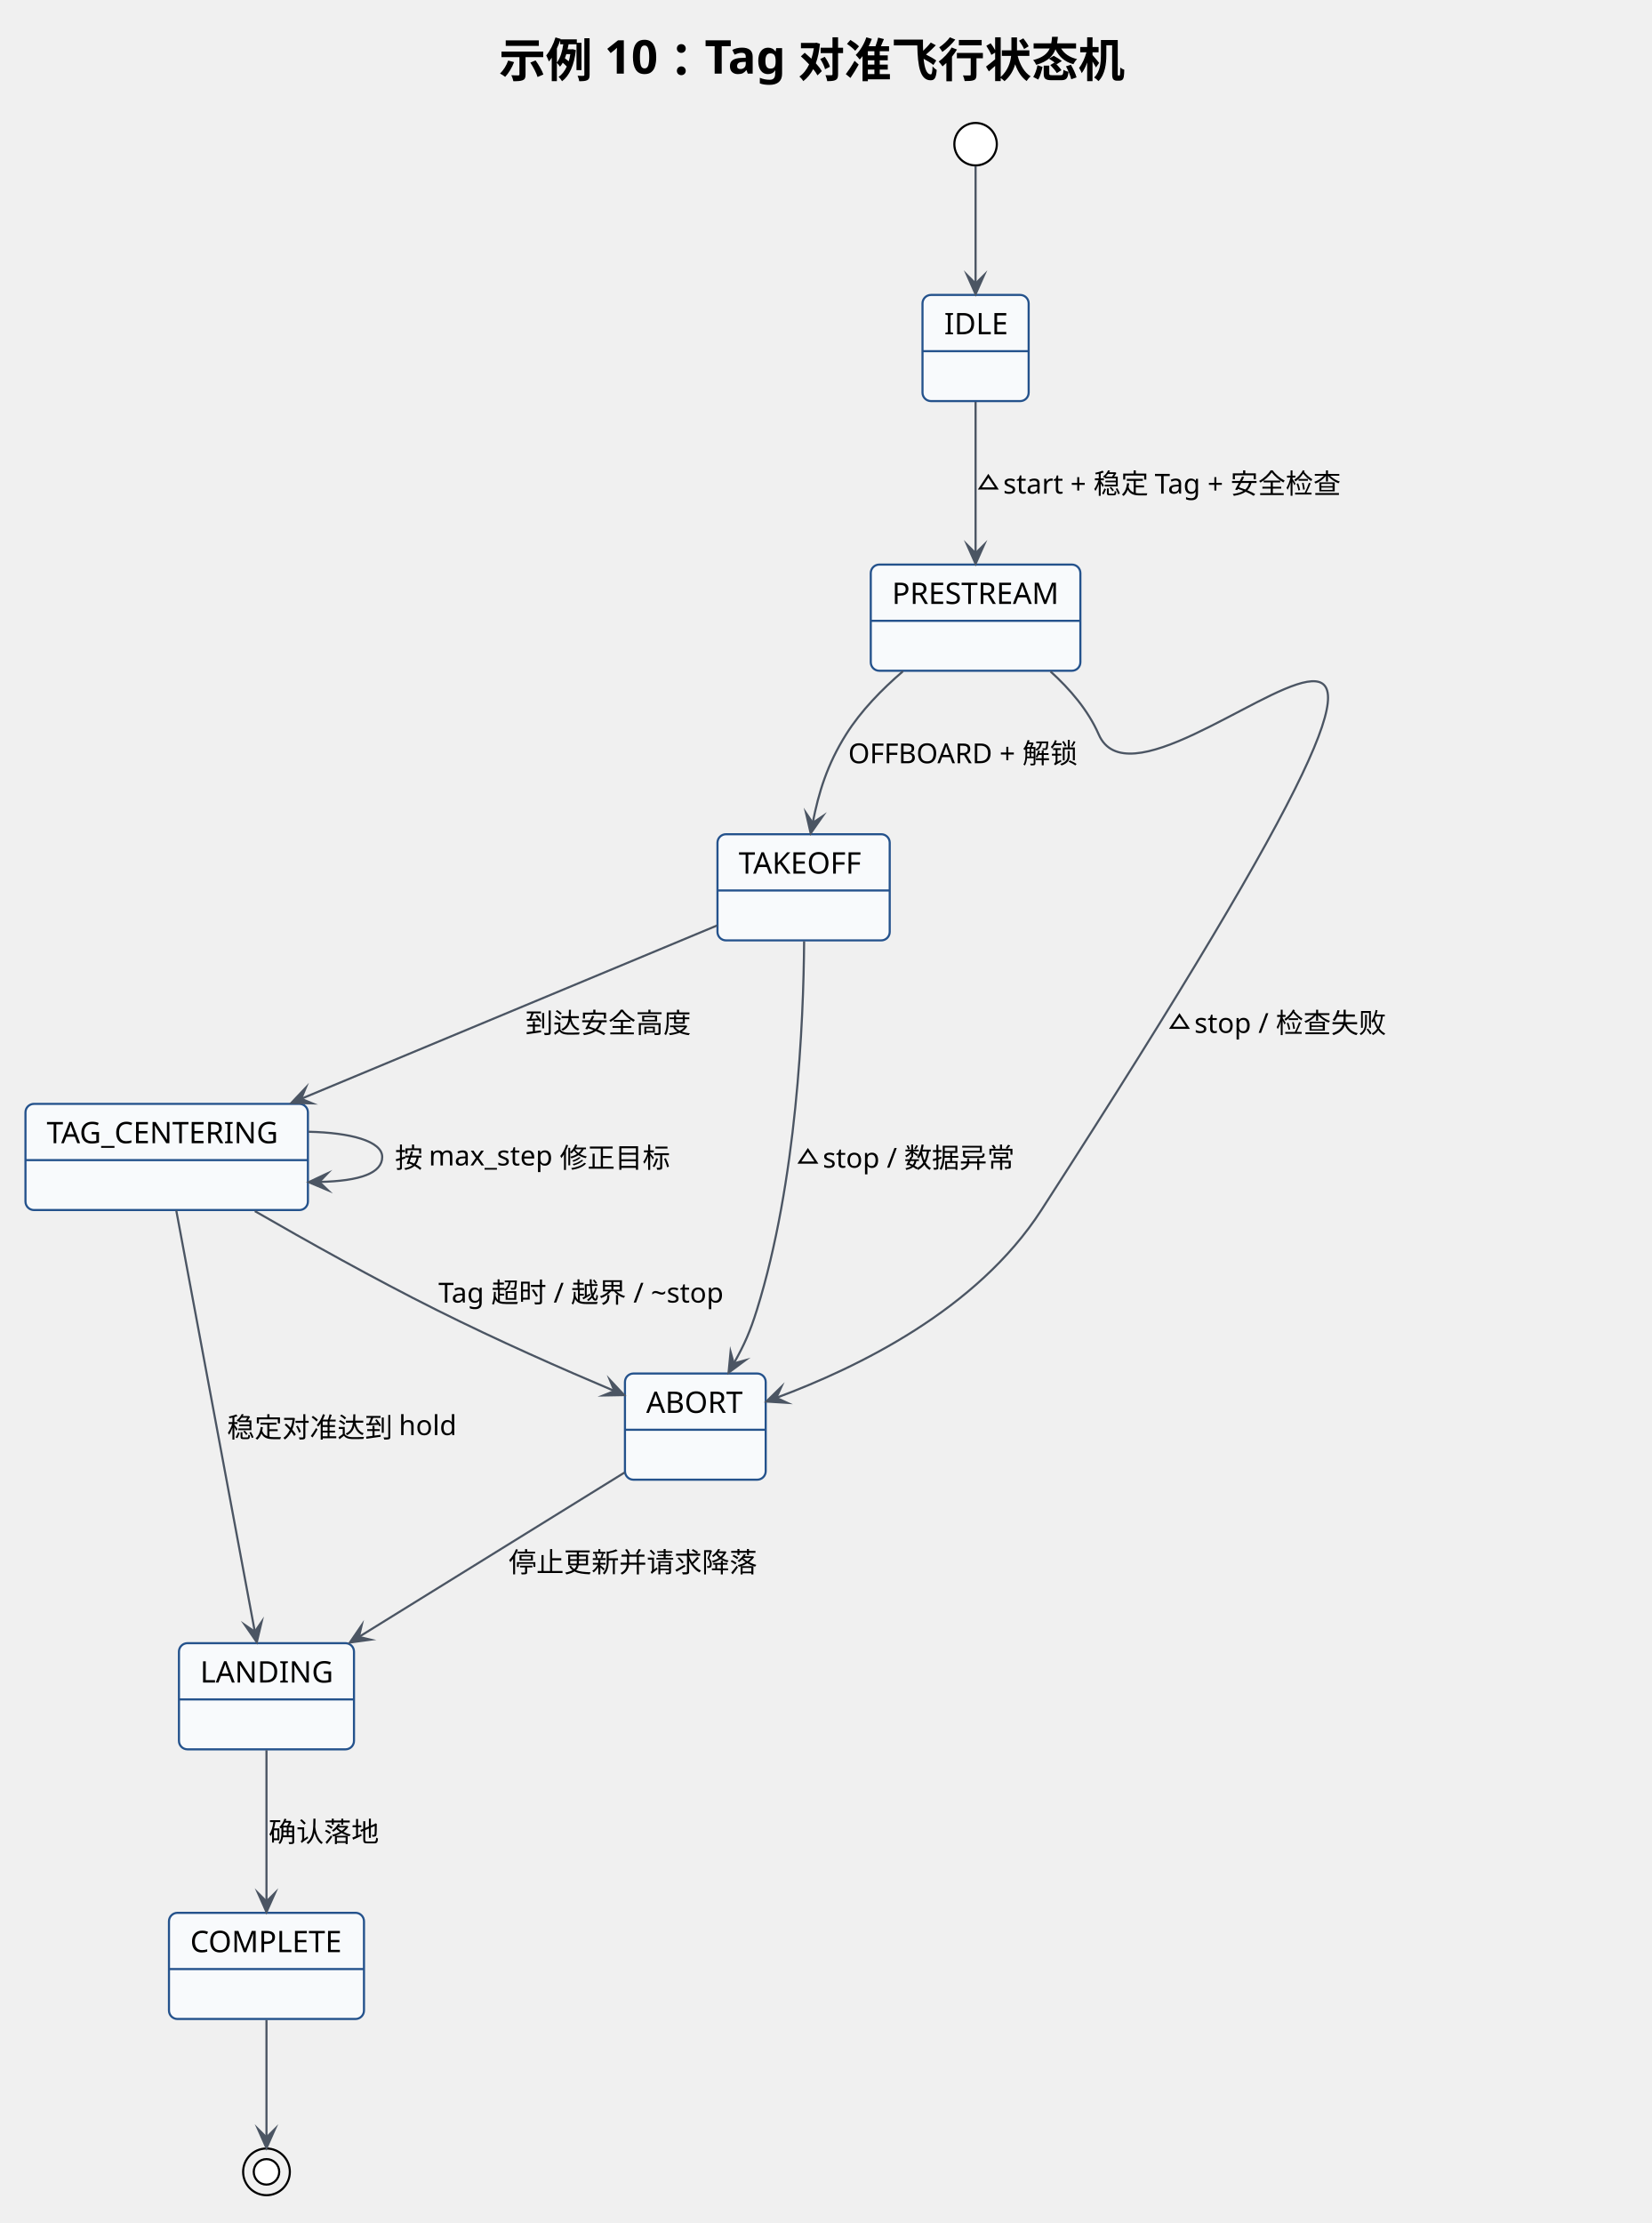
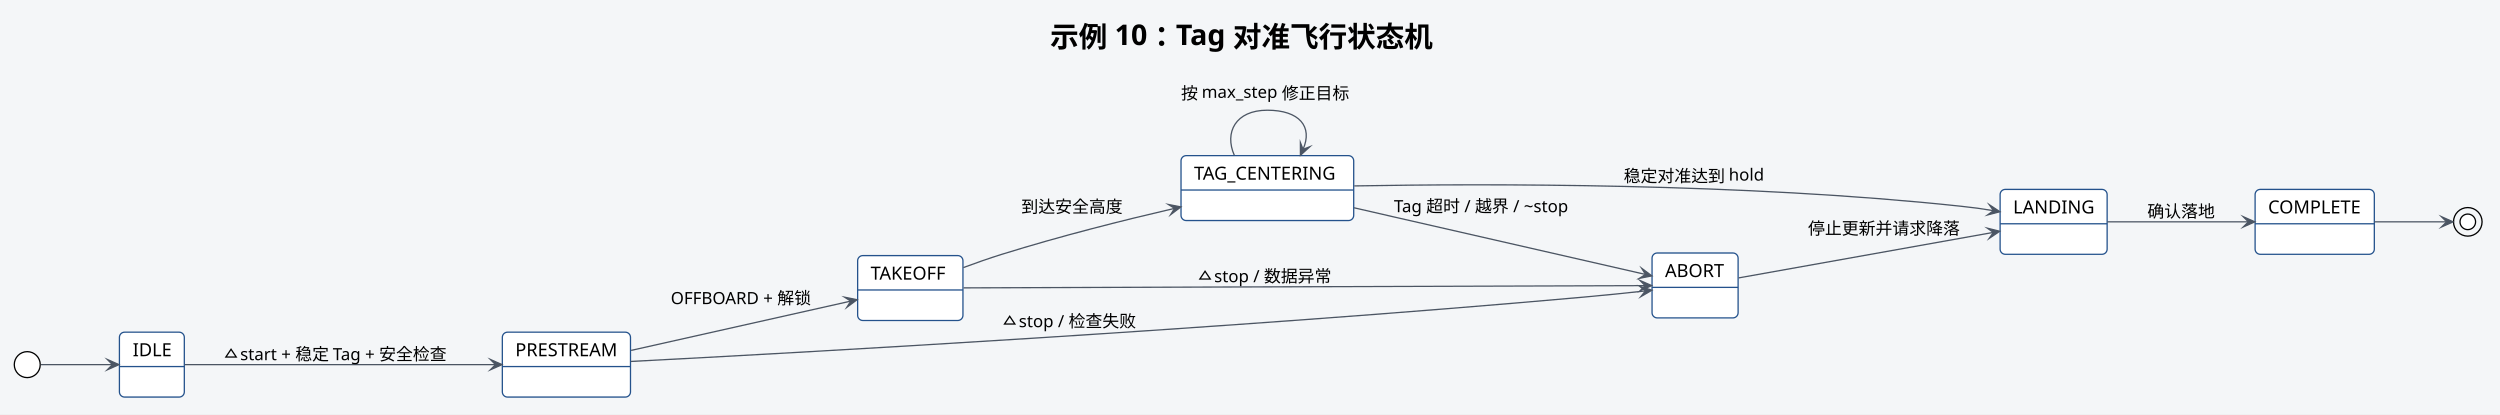
- <svg xmlns="http://www.w3.org/2000/svg" contentStyleType="text/css" data-diagram-type="STATE" height="1047px" preserveAspectRatio="none" style="width:778px;height:1047px;" version="1.1" viewBox="0 0 778 1047" width="778px" zoomAndPan="magnify">
+ <svg xmlns="http://www.w3.org/2000/svg" contentStyleType="text/css" data-diagram-type="STATE" height="319px" preserveAspectRatio="none" style="width:1926px;height:319px;background:#F4F6F8;" version="1.1" viewBox="0 0 1926 319" width="1926px" zoomAndPan="magnify">
  <defs />
  <g>
-     <g class="title" data-source-line="9">
-       <text fill="#000000" font-family="sans-serif" font-size="22" font-weight="700" lengthAdjust="spacing" textLength="306.152" x="235.024" y="36.27">示例 10：Tag 对准飞行状态机</text>
+     <rect fill="#F4F6F8" height="319" style="stroke:none;stroke-width:1;" width="1926" x="0" y="0" />
+     <g class="title" data-source-line="10">
+       <text fill="#000000" font-family="sans-serif" font-size="22" font-weight="700" lengthAdjust="spacing" textLength="306.152" x="809.019" y="36.27">示例 10：Tag 对准飞行状态机</text>
    </g>
-     <g class="start_entity" data-qualified-name=".start." data-source-line="10" id="ent0001">
-       <ellipse cx="459.52" cy="67.91" fill="#FFFFFF" rx="10" ry="10" style="stroke:#000000;stroke-width:1;" />
+     <g class="start_entity" data-qualified-name=".start." data-source-line="11" id="ent0001">
+       <ellipse cx="21" cy="280.91" fill="#FFFFFF" rx="10" ry="10" style="stroke:#000000;stroke-width:1;" />
    </g>
-     <g class="entity" data-qualified-name="IDLE" data-source-line="10" id="ent0002">
-       <rect fill="#F8FAFC" height="50" rx="4" ry="4" style="stroke:#24528C;stroke-width:1;" width="50" x="434.52" y="138.91" />
-       <line style="stroke:#24528C;stroke-width:1;" x1="434.52" x2="484.52" y1="165.398" y2="165.398" />
-       <text fill="#000000" font-family="sans-serif" font-size="14" lengthAdjust="spacing" textLength="29.572" x="444.734" y="157.445">IDLE</text>
+     <g class="entity" data-qualified-name="IDLE" data-source-line="11" id="ent0002">
+       <rect fill="#FFFFFF" height="50" rx="4" ry="4" style="stroke:#24528C;stroke-width:1;" width="50" x="92" y="255.91" />
+       <line style="stroke:#24528C;stroke-width:1;" x1="92" x2="142" y1="282.398" y2="282.398" />
+       <text fill="#000000" font-family="sans-serif" font-size="14" lengthAdjust="spacing" textLength="29.572" x="102.214" y="274.445">IDLE</text>
    </g>
-     <g class="entity" data-qualified-name="PRESTREAM" data-source-line="11" id="ent0004">
-       <rect fill="#F8FAFC" height="50" rx="4" ry="4" style="stroke:#24528C;stroke-width:1;" width="98.73" x="410.15" y="265.91" />
-       <line style="stroke:#24528C;stroke-width:1;" x1="410.15" x2="508.88" y1="292.398" y2="292.398" />
-       <text fill="#000000" font-family="sans-serif" font-size="14" lengthAdjust="spacing" textLength="78.73" x="420.15" y="284.445">PRESTREAM</text>
+     <g class="entity" data-qualified-name="PRESTREAM" data-source-line="12" id="ent0004">
+       <rect fill="#FFFFFF" height="50" rx="4" ry="4" style="stroke:#24528C;stroke-width:1;" width="98.73" x="387" y="255.91" />
+       <line style="stroke:#24528C;stroke-width:1;" x1="387" x2="485.729" y1="282.398" y2="282.398" />
+       <text fill="#000000" font-family="sans-serif" font-size="14" lengthAdjust="spacing" textLength="78.73" x="397" y="274.445">PRESTREAM</text>
    </g>
-     <g class="entity" data-qualified-name="TAKEOFF" data-source-line="12" id="ent0006">
-       <rect fill="#F8FAFC" height="50" rx="4" ry="4" style="stroke:#24528C;stroke-width:1;" width="81.127" x="337.95" y="392.91" />
-       <line style="stroke:#24528C;stroke-width:1;" x1="337.95" x2="419.077" y1="419.398" y2="419.398" />
-       <text fill="#000000" font-family="sans-serif" font-size="14" lengthAdjust="spacing" textLength="61.127" x="347.95" y="411.445">TAKEOFF</text>
+     <g class="entity" data-qualified-name="TAKEOFF" data-source-line="13" id="ent0006">
+       <rect fill="#FFFFFF" height="50" rx="4" ry="4" style="stroke:#24528C;stroke-width:1;" width="81.127" x="660.73" y="196.91" />
+       <line style="stroke:#24528C;stroke-width:1;" x1="660.73" x2="741.857" y1="223.398" y2="223.398" />
+       <text fill="#000000" font-family="sans-serif" font-size="14" lengthAdjust="spacing" textLength="61.127" x="670.73" y="215.445">TAKEOFF</text>
    </g>
-     <g class="entity" data-qualified-name="TAG_CENTERING" data-source-line="13" id="ent0008">
-       <rect fill="#F8FAFC" height="50" rx="4" ry="4" style="stroke:#24528C;stroke-width:1;" width="133.032" x="12" y="519.91" />
-       <line style="stroke:#24528C;stroke-width:1;" x1="12" x2="145.032" y1="546.398" y2="546.398" />
-       <text fill="#000000" font-family="sans-serif" font-size="14" lengthAdjust="spacing" textLength="113.032" x="22" y="538.445">TAG_CENTERING</text>
+     <g class="entity" data-qualified-name="TAG_CENTERING" data-source-line="14" id="ent0008">
+       <rect fill="#FFFFFF" height="50" rx="4" ry="4" style="stroke:#24528C;stroke-width:1;" width="133.032" x="909.86" y="119.91" />
+       <line style="stroke:#24528C;stroke-width:1;" x1="909.86" x2="1042.892" y1="146.398" y2="146.398" />
+       <text fill="#000000" font-family="sans-serif" font-size="14" lengthAdjust="spacing" textLength="113.032" x="919.86" y="138.445">TAG_CENTERING</text>
    </g>
-     <g class="entity" data-qualified-name="LANDING" data-source-line="15" id="ent0011">
-       <rect fill="#F8FAFC" height="50" rx="4" ry="4" style="stroke:#24528C;stroke-width:1;" width="82.446" x="84.29" y="773.91" />
-       <line style="stroke:#24528C;stroke-width:1;" x1="84.29" x2="166.736" y1="800.398" y2="800.398" />
-       <text fill="#000000" font-family="sans-serif" font-size="14" lengthAdjust="spacing" textLength="62.446" x="94.29" y="792.445">LANDING</text>
+     <g class="entity" data-qualified-name="LANDING" data-source-line="16" id="ent0011">
+       <rect fill="#FFFFFF" height="50" rx="4" ry="4" style="stroke:#24528C;stroke-width:1;" width="82.446" x="1540.89" y="145.91" />
+       <line style="stroke:#24528C;stroke-width:1;" x1="1540.89" x2="1623.336" y1="172.398" y2="172.398" />
+       <text fill="#000000" font-family="sans-serif" font-size="14" lengthAdjust="spacing" textLength="62.446" x="1550.89" y="164.445">LANDING</text>
    </g>
-     <g class="entity" data-qualified-name="COMPLETE" data-source-line="16" id="ent0013">
-       <rect fill="#F8FAFC" height="50" rx="4" ry="4" style="stroke:#24528C;stroke-width:1;" width="91.853" x="79.59" y="900.91" />
-       <line style="stroke:#24528C;stroke-width:1;" x1="79.59" x2="171.442" y1="927.398" y2="927.398" />
-       <text fill="#000000" font-family="sans-serif" font-size="14" lengthAdjust="spacing" textLength="71.853" x="89.59" y="919.445">COMPLETE</text>
+     <g class="entity" data-qualified-name="COMPLETE" data-source-line="17" id="ent0013">
+       <rect fill="#FFFFFF" height="50" rx="4" ry="4" style="stroke:#24528C;stroke-width:1;" width="91.853" x="1737.33" y="145.91" />
+       <line style="stroke:#24528C;stroke-width:1;" x1="1737.33" x2="1829.182" y1="172.398" y2="172.398" />
+       <text fill="#000000" font-family="sans-serif" font-size="14" lengthAdjust="spacing" textLength="71.853" x="1747.33" y="164.445">COMPLETE</text>
    </g>
-     <g class="end_entity" data-qualified-name=".end." data-source-line="17" id="ent0015">
-       <ellipse cx="125.52" cy="1022.91" fill="none" rx="11" ry="11" style="stroke:#000000;stroke-width:1;" />
-       <ellipse cx="125.52" cy="1022.91" fill="#FFFFFF" rx="6" ry="6" style="stroke:#000000;stroke-width:1;" />
+     <g class="end_entity" data-qualified-name=".end." data-source-line="18" id="ent0015">
+       <ellipse cx="1901.19" cy="170.91" fill="none" rx="11" ry="11" style="stroke:#000000;stroke-width:1;" />
+       <ellipse cx="1901.19" cy="170.91" fill="#FFFFFF" rx="6" ry="6" style="stroke:#000000;stroke-width:1;" />
    </g>
-     <g class="entity" data-qualified-name="ABORT" data-source-line="18" id="ent0017">
-       <rect fill="#F8FAFC" height="50" rx="4" ry="4" style="stroke:#24528C;stroke-width:1;" width="66.293" x="294.37" y="646.91" />
-       <line style="stroke:#24528C;stroke-width:1;" x1="294.37" x2="360.663" y1="673.398" y2="673.398" />
-       <text fill="#000000" font-family="sans-serif" font-size="14" lengthAdjust="spacing" textLength="46.293" x="304.37" y="665.445">ABORT</text>
+     <g class="entity" data-qualified-name="ABORT" data-source-line="19" id="ent0017">
+       <rect fill="#FFFFFF" height="50" rx="4" ry="4" style="stroke:#24528C;stroke-width:1;" width="66.293" x="1272.74" y="194.91" />
+       <line style="stroke:#24528C;stroke-width:1;" x1="1272.74" x2="1339.033" y1="221.398" y2="221.398" />
+       <text fill="#000000" font-family="sans-serif" font-size="14" lengthAdjust="spacing" textLength="46.293" x="1282.74" y="213.445">ABORT</text>
    </g>
-     <g class="link" data-entity-1="ent0001" data-entity-2="ent0002" data-link-type="dependency" data-source-line="10" id="lnk3">
-       <path d="M459.52,78.27 C459.52,92.2 459.52,113.86 459.52,133.56" fill="none" id="*start*-to-IDLE" style="stroke:#4B5563;stroke-width:1;" />
-       <polygon fill="#4B5563" points="459.52,138.56,463.52,129.56,459.52,133.56,455.52,129.56,459.52,138.56" style="stroke:#4B5563;stroke-width:1;stroke-linejoin:miter;stroke-miterlimit:10;" />
+     <g class="link" data-entity-1="ent0001" data-entity-2="ent0002" data-link-type="dependency" data-source-line="11" id="lnk3">
+       <path d="M31.36,280.91 C45.29,280.91 66.95,280.91 86.65,280.91" fill="none" id="*start*-to-IDLE" style="stroke:#4B5563;stroke-width:1;" />
+       <polygon fill="#4B5563" points="91.65,280.91,82.65,276.91,86.65,280.91,82.65,284.91,91.65,280.91" style="stroke:#4B5563;stroke-width:1;stroke-linejoin:miter;stroke-miterlimit:10;" />
    </g>
-     <g class="link" data-entity-1="ent0002" data-entity-2="ent0004" data-link-type="dependency" data-source-line="11" id="lnk5">
-       <path d="M459.52,189.31 C459.52,211.33 459.52,238.57 459.52,260.57" fill="none" id="IDLE-to-PRESTREAM" style="stroke:#4B5563;stroke-width:1;" />
-       <polygon fill="#4B5563" points="459.52,265.57,463.52,256.57,459.52,260.57,455.52,256.57,459.52,265.57" style="stroke:#4B5563;stroke-width:1;stroke-linejoin:miter;stroke-miterlimit:10;" />
+     <g class="link" data-entity-1="ent0002" data-entity-2="ent0004" data-link-type="dependency" data-source-line="12" id="lnk5">
+       <path d="M142.38,280.91 C194.56,280.91 312.91,280.91 381.76,280.91" fill="none" id="IDLE-to-PRESTREAM" style="stroke:#4B5563;stroke-width:1;" />
+       <polygon fill="#4B5563" points="386.76,280.91,377.76,276.91,381.76,280.91,377.76,284.91,386.76,280.91" style="stroke:#4B5563;stroke-width:1;stroke-linejoin:miter;stroke-miterlimit:10;" />
      <g data-visibility-modifier="PACKAGE_PRIVATE_METHOD">
-         <polygon fill="none" points="465.52,224.065,461.52,230.065,469.52,230.065" style="stroke:#000000;stroke-width:1;stroke-linejoin:miter;stroke-miterlimit:10;" />
+         <polygon fill="none" points="178,269.065,174,275.065,182,275.065" style="stroke:#000000;stroke-width:1;stroke-linejoin:miter;stroke-miterlimit:10;" />
      </g>
-       <text fill="#000000" font-family="sans-serif" font-size="13" lengthAdjust="spacing" textLength="171.59" x="472.52" y="232.478">start + 稳定 Tag + 安全检查</text>
+       <text fill="#000000" font-family="sans-serif" font-size="13" lengthAdjust="spacing" textLength="171.59" x="185" y="277.478">start + 稳定 Tag + 安全检查</text>
    </g>
-     <g class="link" data-entity-1="ent0004" data-entity-2="ent0006" data-link-type="dependency" data-source-line="12" id="lnk7">
-       <path d="M425.32,316.16 C415.47,324.6 405.51,334.77 398.52,345.91 C389.67,360.01 385.605,373.192 382.805,387.582" fill="none" id="PRESTREAM-to-TAKEOFF" style="stroke:#4B5563;stroke-width:1;" />
-       <polygon fill="#4B5563" points="381.85,392.49,387.495,384.42,382.805,387.582,379.643,382.892,381.85,392.49" style="stroke:#4B5563;stroke-width:1;stroke-linejoin:miter;stroke-miterlimit:10;" />
-       <text fill="#000000" font-family="sans-serif" font-size="13" lengthAdjust="spacing" textLength="113.103" x="399.52" y="359.478">OFFBOARD + 解锁</text>
+     <g class="link" data-entity-1="ent0004" data-entity-2="ent0006" data-link-type="dependency" data-source-line="13" id="lnk7">
+       <path d="M486.2,269.95 C536.4,258.69 608.741,242.455 655.431,231.975" fill="none" id="PRESTREAM-to-TAKEOFF" style="stroke:#4B5563;stroke-width:1;" />
+       <polygon fill="#4B5563" points="660.31,230.88,650.653,228.948,655.431,231.975,652.404,236.754,660.31,230.88" style="stroke:#4B5563;stroke-width:1;stroke-linejoin:miter;stroke-miterlimit:10;" />
+       <text fill="#000000" font-family="sans-serif" font-size="13" lengthAdjust="spacing" textLength="113.103" x="516.73" y="234.298">OFFBOARD + 解锁</text>
    </g>
-     <g class="link" data-entity-1="ent0006" data-entity-2="ent0008" data-link-type="dependency" data-source-line="13" id="lnk9">
-       <path d="M337.74,435.9 C286,457.46 200.985,492.877 141.865,517.517" fill="none" id="TAKEOFF-to-TAG_CENTERING" style="stroke:#4B5563;stroke-width:1;" />
-       <polygon fill="#4B5563" points="137.25,519.44,147.096,519.67,141.865,517.517,144.018,512.286,137.25,519.44" style="stroke:#4B5563;stroke-width:1;stroke-linejoin:miter;stroke-miterlimit:10;" />
-       <text fill="#000000" font-family="sans-serif" font-size="13" lengthAdjust="spacing" textLength="78" x="247.48" y="486.478">到达安全高度</text>
+     <g class="link" data-entity-1="ent0006" data-entity-2="ent0008" data-link-type="dependency" data-source-line="14" id="lnk9">
+       <path d="M742.12,206.15 C751.78,202.57 762.13,198.94 771.86,195.91 C817.42,181.74 864.77,169.842 904.91,160.512" fill="none" id="TAKEOFF-to-TAG_CENTERING" style="stroke:#4B5563;stroke-width:1;" />
+       <polygon fill="#4B5563" points="909.78,159.38,900.108,157.522,904.91,160.512,901.919,165.314,909.78,159.38" style="stroke:#4B5563;stroke-width:1;stroke-linejoin:miter;stroke-miterlimit:10;" />
+       <text fill="#000000" font-family="sans-serif" font-size="13" lengthAdjust="spacing" textLength="78" x="786.86" y="163.849">到达安全高度</text>
    </g>
-     <g class="link" data-entity-1="ent0008" data-entity-2="ent0008" data-link-type="dependency" data-source-line="14" id="lnk10">
-       <path d="M145.39,533.04 C164.91,533.45 180.03,537.41 180.03,544.91 C180.03,552.41 169.909,556.265 150.389,556.675" fill="none" id="TAG_CENTERING-to-TAG_CENTERING" style="stroke:#4B5563;stroke-width:1;" />
-       <polygon fill="#4B5563" points="145.39,556.78,154.472,560.59,150.389,556.675,154.304,552.592,145.39,556.78" style="stroke:#4B5563;stroke-width:1;stroke-linejoin:miter;stroke-miterlimit:10;" />
-       <text fill="#000000" font-family="sans-serif" font-size="13" lengthAdjust="spacing" textLength="133.929" x="186.03" y="549.979">按 max_step 修正目标</text>
+     <g class="link" data-entity-1="ent0008" data-entity-2="ent0008" data-link-type="dependency" data-source-line="15" id="lnk10">
+       <path d="M950.91,119.63 C943.19,102.14 951.68,84.91 976.37,84.91 C1001.07,84.91 1011.579,97.566 1003.859,115.056" fill="none" id="TAG_CENTERING-to-TAG_CENTERING" style="stroke:#4B5563;stroke-width:1;" />
+       <polygon fill="#4B5563" points="1001.84,119.63,1009.134,113.012,1003.859,115.056,1001.815,109.781,1001.84,119.63" style="stroke:#4B5563;stroke-width:1;stroke-linejoin:miter;stroke-miterlimit:10;" />
+       <text fill="#000000" font-family="sans-serif" font-size="13" lengthAdjust="spacing" textLength="133.929" x="909.87" y="76.478">按 max_step 修正目标</text>
    </g>
-     <g class="link" data-entity-1="ent0008" data-entity-2="ent0011" data-link-type="dependency" data-source-line="15" id="lnk12">
-       <path d="M83.02,570.07 C91.98,618.12 111.034,720.245 120.034,768.535" fill="none" id="TAG_CENTERING-to-LANDING" style="stroke:#4B5563;stroke-width:1;" />
-       <polygon fill="#4B5563" points="120.95,773.45,123.233,763.87,120.034,768.535,115.369,765.335,120.95,773.45" style="stroke:#4B5563;stroke-width:1;stroke-linejoin:miter;stroke-miterlimit:10;" />
-       <text fill="#000000" font-family="sans-serif" font-size="13" lengthAdjust="spacing" textLength="110.106" x="106.92" y="676.979">稳定对准达到 hold</text>
+     <g class="link" data-entity-1="ent0008" data-entity-2="ent0011" data-link-type="dependency" data-source-line="16" id="lnk12">
+       <path d="M1043.31,143.23 C1144.3,141.43 1343.22,140.91 1510.89,158.91 C1520.6,159.95 1526.078,160.676 1535.828,162.306" fill="none" id="TAG_CENTERING-to-LANDING" style="stroke:#4B5563;stroke-width:1;" />
+       <polygon fill="#4B5563" points="1540.76,163.13,1532.543,157.701,1535.828,162.306,1531.224,165.591,1540.76,163.13" style="stroke:#4B5563;stroke-width:1;stroke-linejoin:miter;stroke-miterlimit:10;" />
+       <text fill="#000000" font-family="sans-serif" font-size="13" lengthAdjust="spacing" textLength="110.106" x="1250.89" y="140.208">稳定对准达到 hold</text>
    </g>
-     <g class="link" data-entity-1="ent0011" data-entity-2="ent0013" data-link-type="dependency" data-source-line="16" id="lnk14">
-       <path d="M125.52,824.31 C125.52,846.33 125.52,873.57 125.52,895.57" fill="none" id="LANDING-to-COMPLETE" style="stroke:#4B5563;stroke-width:1;" />
-       <polygon fill="#4B5563" points="125.52,900.57,129.52,891.57,125.52,895.57,121.52,891.57,125.52,900.57" style="stroke:#4B5563;stroke-width:1;stroke-linejoin:miter;stroke-miterlimit:10;" />
-       <text fill="#000000" font-family="sans-serif" font-size="13" lengthAdjust="spacing" textLength="52" x="126.52" y="867.479">确认落地</text>
+     <g class="link" data-entity-1="ent0011" data-entity-2="ent0013" data-link-type="dependency" data-source-line="17" id="lnk14">
+       <path d="M1623.41,170.91 C1656.37,170.91 1697.96,170.91 1732.16,170.91" fill="none" id="LANDING-to-COMPLETE" style="stroke:#4B5563;stroke-width:1;" />
+       <polygon fill="#4B5563" points="1737.16,170.91,1728.16,166.91,1732.16,170.91,1728.16,174.91,1737.16,170.91" style="stroke:#4B5563;stroke-width:1;stroke-linejoin:miter;stroke-miterlimit:10;" />
+       <text fill="#000000" font-family="sans-serif" font-size="13" lengthAdjust="spacing" textLength="52" x="1654.33" y="167.478">确认落地</text>
    </g>
-     <g class="link" data-entity-1="ent0013" data-entity-2="ent0015" data-link-type="dependency" data-source-line="17" id="lnk16">
-       <path d="M125.52,951.37 C125.52,970.95 125.52,992.4 125.52,1006.71" fill="none" id="COMPLETE-to-*end*" style="stroke:#4B5563;stroke-width:1;" />
-       <polygon fill="#4B5563" points="125.52,1011.71,129.52,1002.71,125.52,1006.71,121.52,1002.71,125.52,1011.71" style="stroke:#4B5563;stroke-width:1;stroke-linejoin:miter;stroke-miterlimit:10;" />
+     <g class="link" data-entity-1="ent0013" data-entity-2="ent0015" data-link-type="dependency" data-source-line="18" id="lnk16">
+       <path d="M1829.41,170.91 C1851.54,170.91 1871.28,170.91 1884.86,170.91" fill="none" id="COMPLETE-to-*end*" style="stroke:#4B5563;stroke-width:1;" />
+       <polygon fill="#4B5563" points="1889.86,170.91,1880.86,166.91,1884.86,170.91,1880.86,174.91,1889.86,170.91" style="stroke:#4B5563;stroke-width:1;stroke-linejoin:miter;stroke-miterlimit:10;" />
    </g>
-     <g class="link" data-entity-1="ent0004" data-entity-2="ent0017" data-link-type="dependency" data-source-line="18" id="lnk18">
-       <path d="M494.82,316.26 C503.94,324.51 512.57,334.56 517.52,345.91 C542.73,403.84 763.2,147.17 490.52,569.91 C460.11,617.05 403.795,644.144 365.655,658.355" fill="none" id="PRESTREAM-to-ABORT" style="stroke:#4B5563;stroke-width:1;" />
-       <polygon fill="#4B5563" points="360.97,660.1,370.8,660.706,365.655,658.355,368.007,653.21,360.97,660.1" style="stroke:#4B5563;stroke-width:1;stroke-linejoin:miter;stroke-miterlimit:10;" />
+     <g class="link" data-entity-1="ent0004" data-entity-2="ent0017" data-link-type="dependency" data-source-line="19" id="lnk18">
+       <path d="M485.96,278.46 C608.96,272.08 942.56,253.74 1219.89,228.91 C1237.33,227.35 1251.779,225.852 1267.649,224.122" fill="none" id="PRESTREAM-to-ABORT" style="stroke:#4B5563;stroke-width:1;" />
+       <polygon fill="#4B5563" points="1272.62,223.58,1263.239,220.579,1267.649,224.122,1264.107,228.532,1272.62,223.58" style="stroke:#4B5563;stroke-width:1;stroke-linejoin:miter;stroke-miterlimit:10;" />
      <g data-visibility-modifier="PACKAGE_PRIVATE_METHOD">
-         <polygon fill="none" points="555.56,478.065,551.56,484.065,559.56,484.065" style="stroke:#000000;stroke-width:1;stroke-linejoin:miter;stroke-miterlimit:10;" />
+         <polygon fill="none" points="777.86,243.645,773.86,249.645,781.86,249.645" style="stroke:#000000;stroke-width:1;stroke-linejoin:miter;stroke-miterlimit:10;" />
      </g>
-       <text fill="#000000" font-family="sans-serif" font-size="13" lengthAdjust="spacing" textLength="94.701" x="562.56" y="486.478">stop / 检查失败</text>
+       <text fill="#000000" font-family="sans-serif" font-size="13" lengthAdjust="spacing" textLength="94.701" x="784.86" y="252.059">stop / 检查失败</text>
    </g>
-     <g class="link" data-entity-1="ent0006" data-entity-2="ent0017" data-link-type="dependency" data-source-line="19" id="lnk19">
-       <path d="M378.76,443.29 C378.49,481.27 375.33,556.48 356.52,616.91 C353.35,627.07 350.698,633.176 345.628,642.156" fill="none" id="TAKEOFF-to-ABORT" style="stroke:#4B5563;stroke-width:1;" />
-       <polygon fill="#4B5563" points="343.17,646.51,351.078,640.639,345.628,642.156,344.112,636.706,343.17,646.51" style="stroke:#4B5563;stroke-width:1;stroke-linejoin:miter;stroke-miterlimit:10;" />
+     <g class="link" data-entity-1="ent0006" data-entity-2="ent0017" data-link-type="dependency" data-source-line="20" id="lnk19">
+       <path d="M742.3,221.78 C854.41,221.41 1165.12,220.377 1267.44,220.037" fill="none" id="TAKEOFF-to-ABORT" style="stroke:#4B5563;stroke-width:1;" />
+       <polygon fill="#4B5563" points="1272.44,220.02,1263.427,216.05,1267.44,220.037,1263.453,224.05,1272.44,220.02" style="stroke:#4B5563;stroke-width:1;stroke-linejoin:miter;stroke-miterlimit:10;" />
      <g data-visibility-modifier="PACKAGE_PRIVATE_METHOD">
-         <polygon fill="none" points="380.54,541.565,376.54,547.565,384.54,547.565" style="stroke:#000000;stroke-width:1;stroke-linejoin:miter;stroke-miterlimit:10;" />
+         <polygon fill="none" points="928.37,208.965,924.37,214.965,932.37,214.965" style="stroke:#000000;stroke-width:1;stroke-linejoin:miter;stroke-miterlimit:10;" />
      </g>
-       <text fill="#000000" font-family="sans-serif" font-size="13" lengthAdjust="spacing" textLength="94.701" x="387.54" y="549.979">stop / 数据异常</text>
+       <text fill="#000000" font-family="sans-serif" font-size="13" lengthAdjust="spacing" textLength="94.701" x="935.37" y="217.379">stop / 数据异常</text>
    </g>
-     <g class="link" data-entity-1="ent0008" data-entity-2="ent0017" data-link-type="dependency" data-source-line="20" id="lnk20">
-       <path d="M120.03,570.41 C144.59,584.57 176.48,602.41 205.52,616.91 C234.94,631.61 264.655,644.662 289.385,655.122" fill="none" id="TAG_CENTERING-to-ABORT" style="stroke:#4B5563;stroke-width:1;" />
-       <polygon fill="#4B5563" points="293.99,657.07,287.259,649.88,289.385,655.122,284.143,657.248,293.99,657.07" style="stroke:#4B5563;stroke-width:1;stroke-linejoin:miter;stroke-miterlimit:10;" />
-       <text fill="#000000" font-family="sans-serif" font-size="13" lengthAdjust="spacing" textLength="145.583" x="206.52" y="613.479">Tag 超时 / 越界 / ~stop</text>
+     <g class="link" data-entity-1="ent0008" data-entity-2="ent0017" data-link-type="dependency" data-source-line="21" id="lnk20">
+       <path d="M1043.14,160.07 C1053.1,162.37 1063.27,164.7 1072.89,166.91 C1144.17,183.26 1222.915,201.23 1267.735,211.44" fill="none" id="TAG_CENTERING-to-ABORT" style="stroke:#4B5563;stroke-width:1;" />
+       <polygon fill="#4B5563" points="1272.61,212.55,1264.723,206.651,1267.735,211.44,1262.946,214.451,1272.61,212.55" style="stroke:#4B5563;stroke-width:1;stroke-linejoin:miter;stroke-miterlimit:10;" />
+       <text fill="#000000" font-family="sans-serif" font-size="13" lengthAdjust="spacing" textLength="145.583" x="1073.89" y="163.478">Tag 超时 / 越界 / ~stop</text>
    </g>
-     <g class="link" data-entity-1="ent0017" data-entity-2="ent0011" data-link-type="dependency" data-source-line="21" id="lnk21">
-       <path d="M294.16,693.55 C258.64,715.53 206.702,747.669 169.062,770.959" fill="none" id="ABORT-to-LANDING" style="stroke:#4B5563;stroke-width:1;" />
-       <polygon fill="#4B5563" points="164.81,773.59,174.568,772.256,169.062,770.959,170.359,765.453,164.81,773.59" style="stroke:#4B5563;stroke-width:1;stroke-linejoin:miter;stroke-miterlimit:10;" />
-       <text fill="#000000" font-family="sans-serif" font-size="13" lengthAdjust="spacing" textLength="117" x="239.61" y="740.479">停止更新并请求降落</text>
+     <g class="link" data-entity-1="ent0017" data-entity-2="ent0011" data-link-type="dependency" data-source-line="22" id="lnk21">
+       <path d="M1339.42,214.1 C1389.65,205.12 1481.038,188.789 1535.698,179.029" fill="none" id="ABORT-to-LANDING" style="stroke:#4B5563;stroke-width:1;" />
+       <polygon fill="#4B5563" points="1540.62,178.15,1531.057,175.794,1535.698,179.029,1532.463,183.67,1540.62,178.15" style="stroke:#4B5563;stroke-width:1;stroke-linejoin:miter;stroke-miterlimit:10;" />
+       <text fill="#000000" font-family="sans-serif" font-size="13" lengthAdjust="spacing" textLength="117" x="1392.89" y="180.619">停止更新并请求降落</text>
    </g>
  </g>
</svg>
